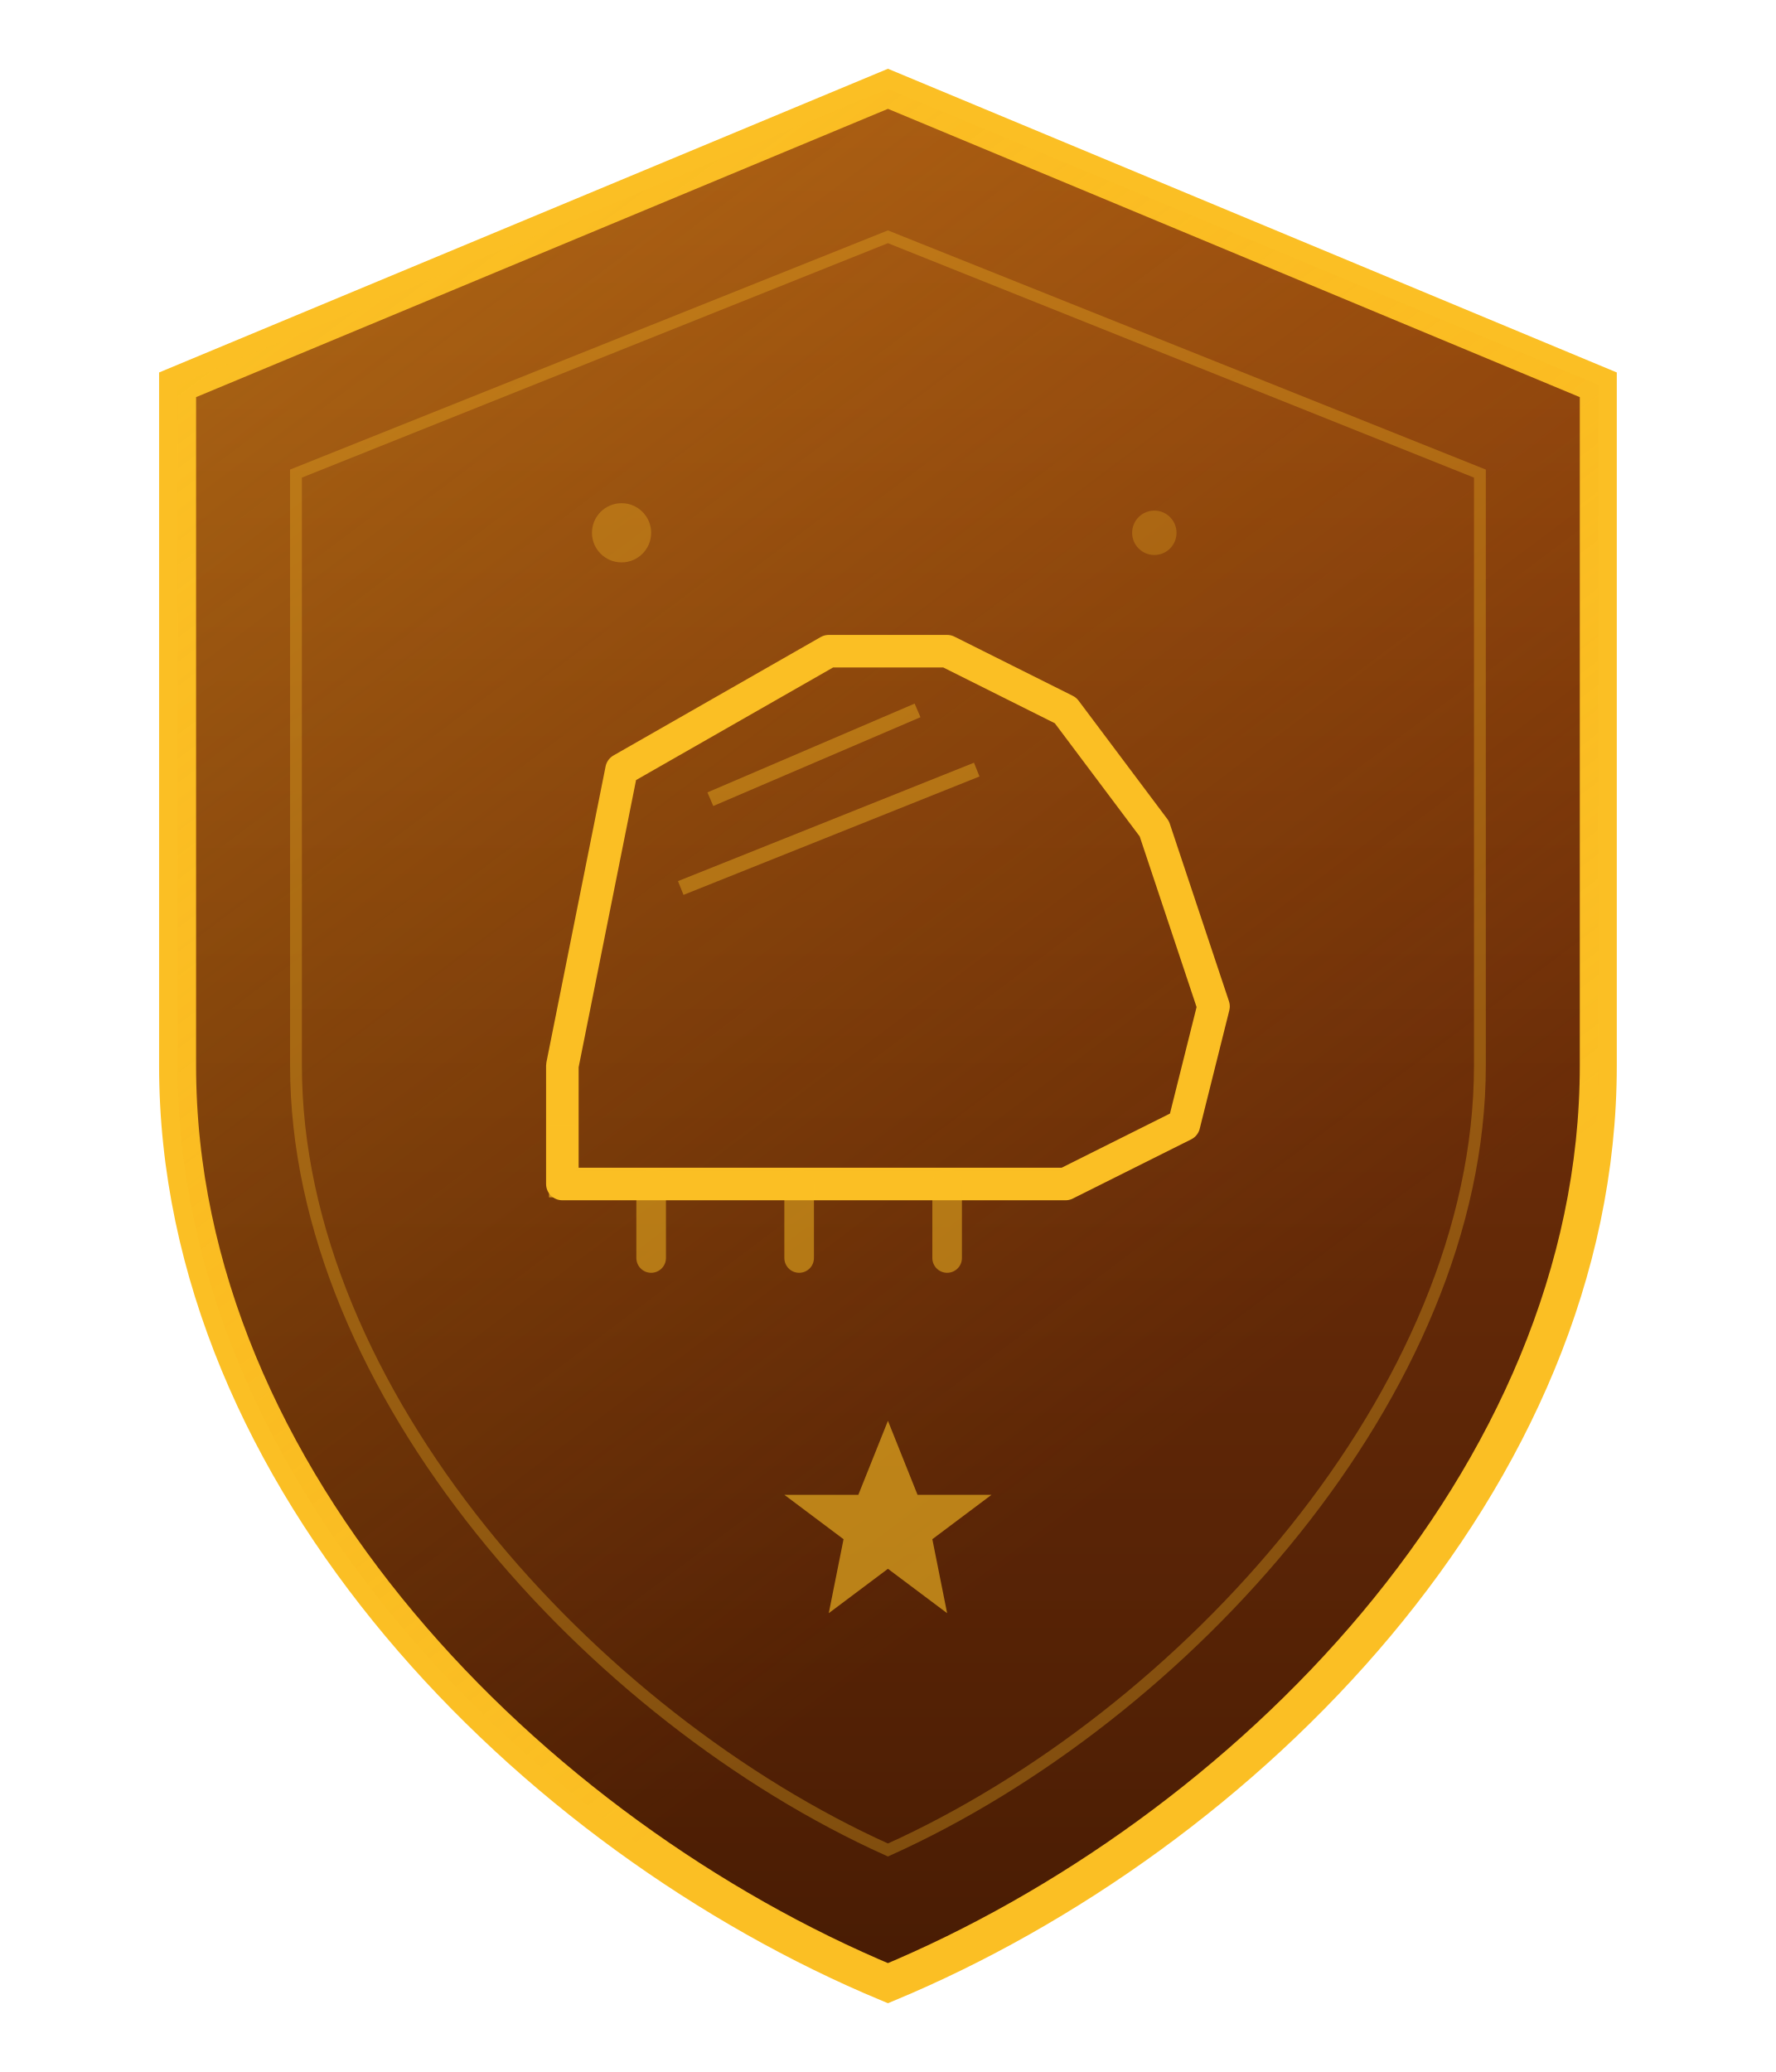
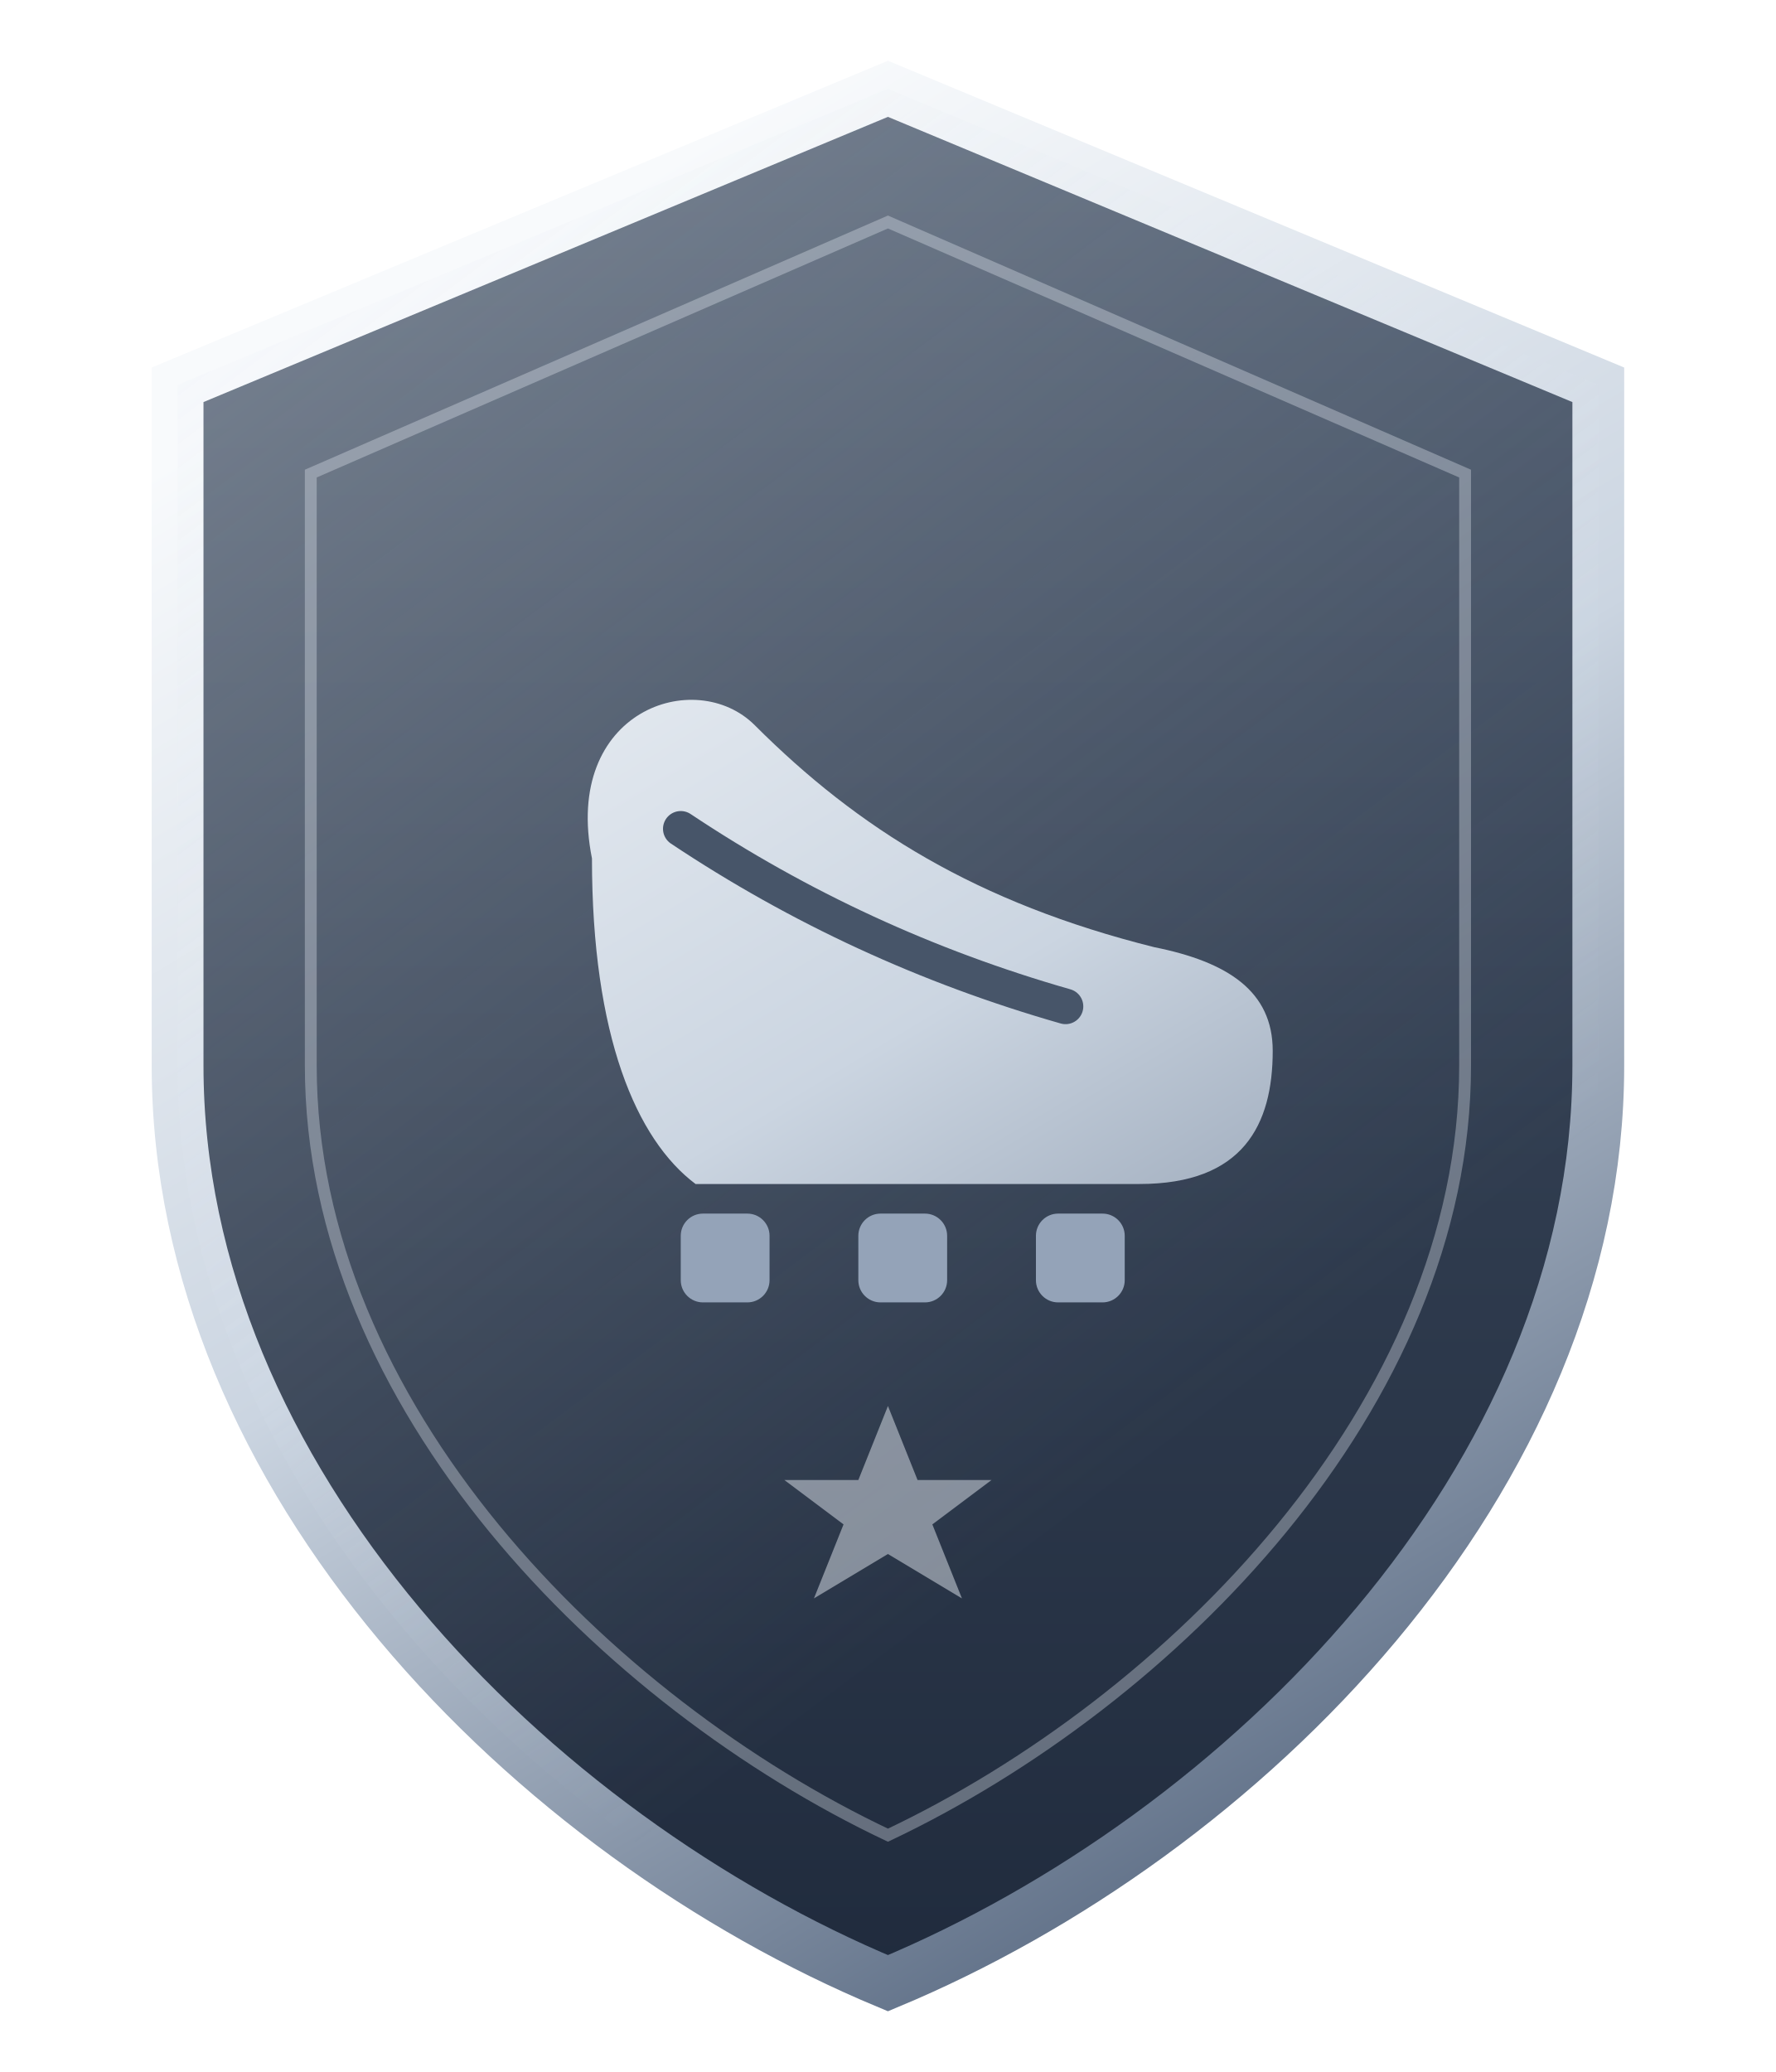
<svg xmlns="http://www.w3.org/2000/svg" viewBox="0 0 120 140" fill="none">
  <defs>
    <linearGradient id="jv-bg" x1="60" y1="0" x2="60" y2="140" gradientUnits="userSpaceOnUse">
-       <stop offset="0%" stop-color="#92400e" />
-       <stop offset="100%" stop-color="#451a03" />
+       <stop offset="0" stop-color="#475569" />
+       <stop offset="1" stop-color="#1e293b" />
+     </linearGradient>
+     <linearGradient id="jv-met" x1="30" y1="20" x2="90" y2="120" gradientUnits="userSpaceOnUse">
+       <stop offset="0" stop-color="#f8fafc" />
+       <stop offset=".5" stop-color="#cbd5e1" />
+       <stop offset="1" stop-color="#64748b" />
    </linearGradient>
    <linearGradient id="jv-shine" x1="30" y1="10" x2="90" y2="90" gradientUnits="userSpaceOnUse">
-       <stop offset="0%" stop-color="#fbbf24" stop-opacity="0.3" />
-       <stop offset="100%" stop-color="#f59e0b" stop-opacity="0" />
+       <stop offset="0" stop-color="#f1f5f9" stop-opacity=".3" />
+       <stop offset="1" stop-color="#cbd5e1" stop-opacity="0" />
    </linearGradient>
  </defs>
-   <path d="M60 6L108 26V72C108 100 84 124 60 134C36 124 12 100 12 72V26L60 6Z" fill="url(#jv-bg)" stroke="#fbbf24" stroke-width="2.5" />
+   <path d="M60 6L108 26V72C108 100 84 124 60 134C36 124 12 100 12 72V26L60 6Z" fill="url(#jv-bg)" stroke="url(#jv-met)" stroke-width="3.5" />
  <path d="M60 6L108 26V72C108 100 84 124 60 134C36 124 12 100 12 72V26L60 6Z" fill="url(#jv-shine)" />
-   <path d="M60 16L100 32V72C100 94 80 116 60 125C40 116 20 94 20 72V32L60 16Z" fill="none" stroke="#fbbf24" stroke-width="0.8" opacity="0.3" />
-   <path d="M38 72L42 52L56 44L64 44L72 48L78 56L82 68L80 76L72 80L38 80Z" fill="none" stroke="#fbbf24" stroke-width="2.2" stroke-linejoin="round" />
-   <path d="M38 76L38 80L72 80L80 76" fill="none" stroke="#fbbf24" stroke-width="1.8" opacity="0.7" />
-   <line x1="44" y1="80" x2="44" y2="85" stroke="#fbbf24" stroke-width="2" stroke-linecap="round" opacity="0.5" />
-   <line x1="54" y1="80" x2="54" y2="85" stroke="#fbbf24" stroke-width="2" stroke-linecap="round" opacity="0.5" />
-   <line x1="64" y1="80" x2="64" y2="85" stroke="#fbbf24" stroke-width="2" stroke-linecap="round" opacity="0.5" />
-   <line x1="48" y1="54" x2="62" y2="48" stroke="#fbbf24" stroke-width="1" opacity="0.4" />
-   <line x1="46" y1="60" x2="66" y2="52" stroke="#fbbf24" stroke-width="1" opacity="0.4" />
-   <polygon points="60,96 62,101 67,101 63,104 64,109 60,106 56,109 57,104 53,101 58,101" fill="#fbbf24" opacity="0.6" />
-   <circle cx="42" cy="36" r="2" fill="#fbbf24" opacity="0.3" />
-   <circle cx="78" cy="36" r="1.5" fill="#fbbf24" opacity="0.25" />
+   <path d="M60 15L99 32V72C99 95 79 115 60 124C41 115 21 95 21 72V32L60 15Z" fill="none" stroke="#e2e8f0" stroke-width="0.8" opacity=".35" />
+   <path d="M40 58 c0 12 3 19 7 22 h30 c7 0 9 -4 9 -9 c0 -4 -3 -6 -8 -7 c-12 -3 -20 -8 -27 -15 c-4 -4 -13 -1 -11 9 z" fill="url(#jv-met)" />
+   <path d="M46 56 q12 8 26 12" fill="none" stroke="#475569" stroke-width="2.4" stroke-linecap="round" />
+   <rect x="46" y="82" width="6" height="6" rx="1.5" fill="#94a3b8" />
+   <rect x="58" y="82" width="6" height="6" rx="1.5" fill="#94a3b8" />
+   <rect x="70" y="82" width="6" height="6" rx="1.5" fill="#94a3b8" />
+   <polygon points="60,95 62,100 67,100 63,103 65,108 60,105 55,108 57,103 53,100 58,100" fill="#e2e8f0" opacity=".5" />
</svg>
